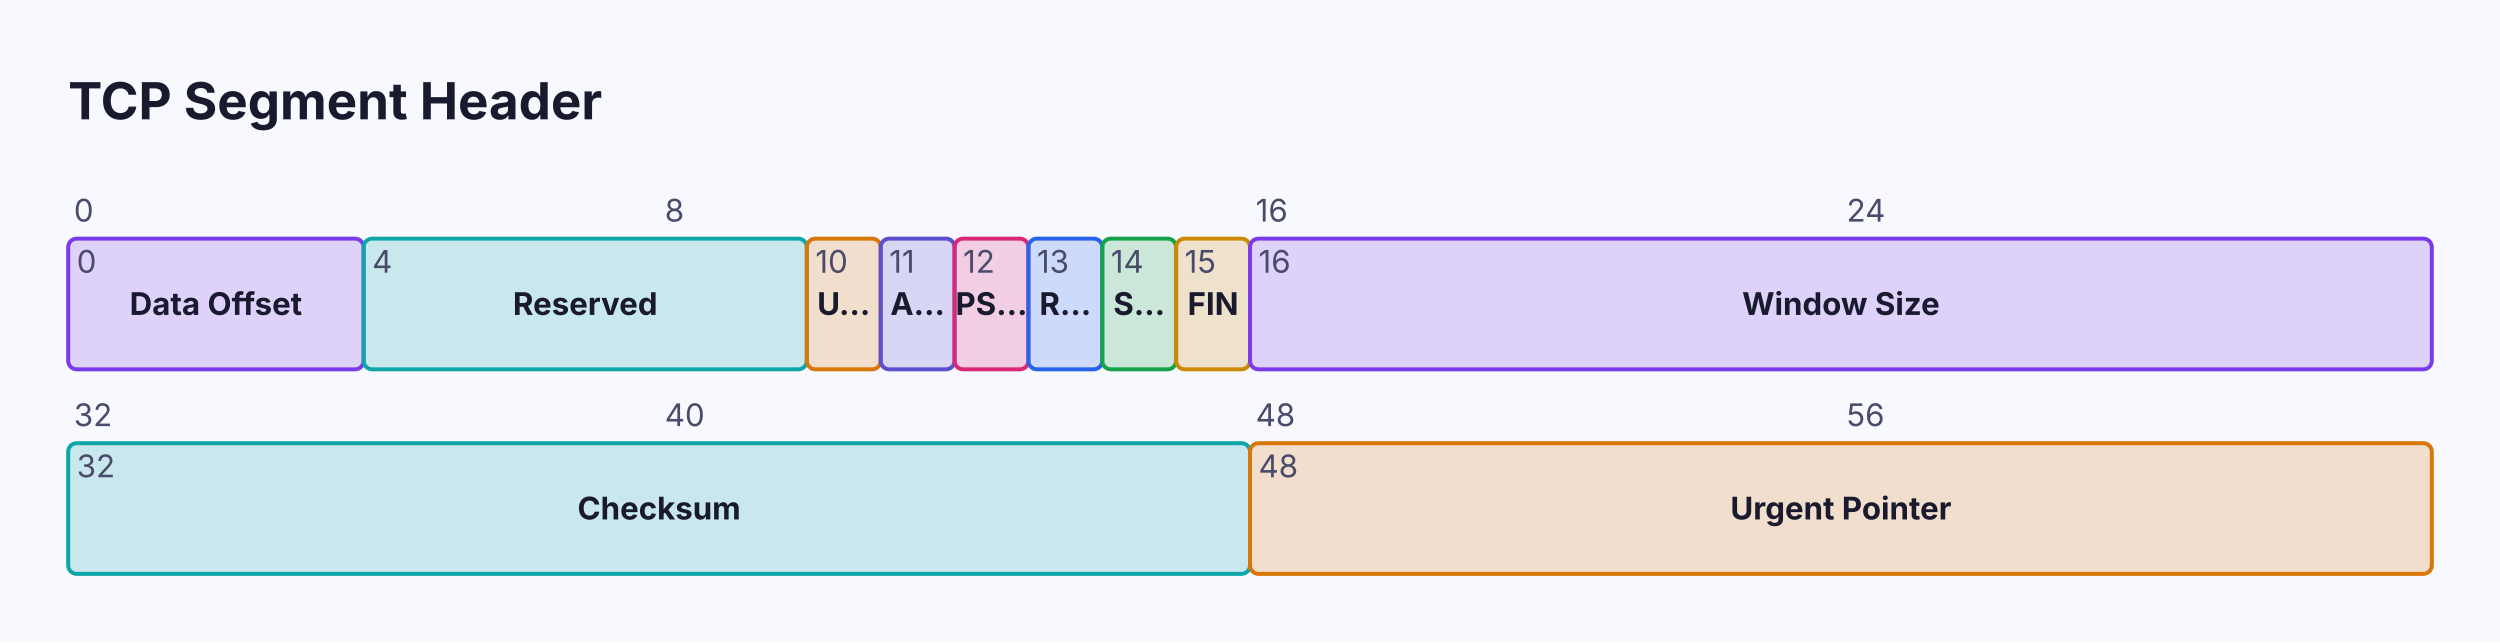
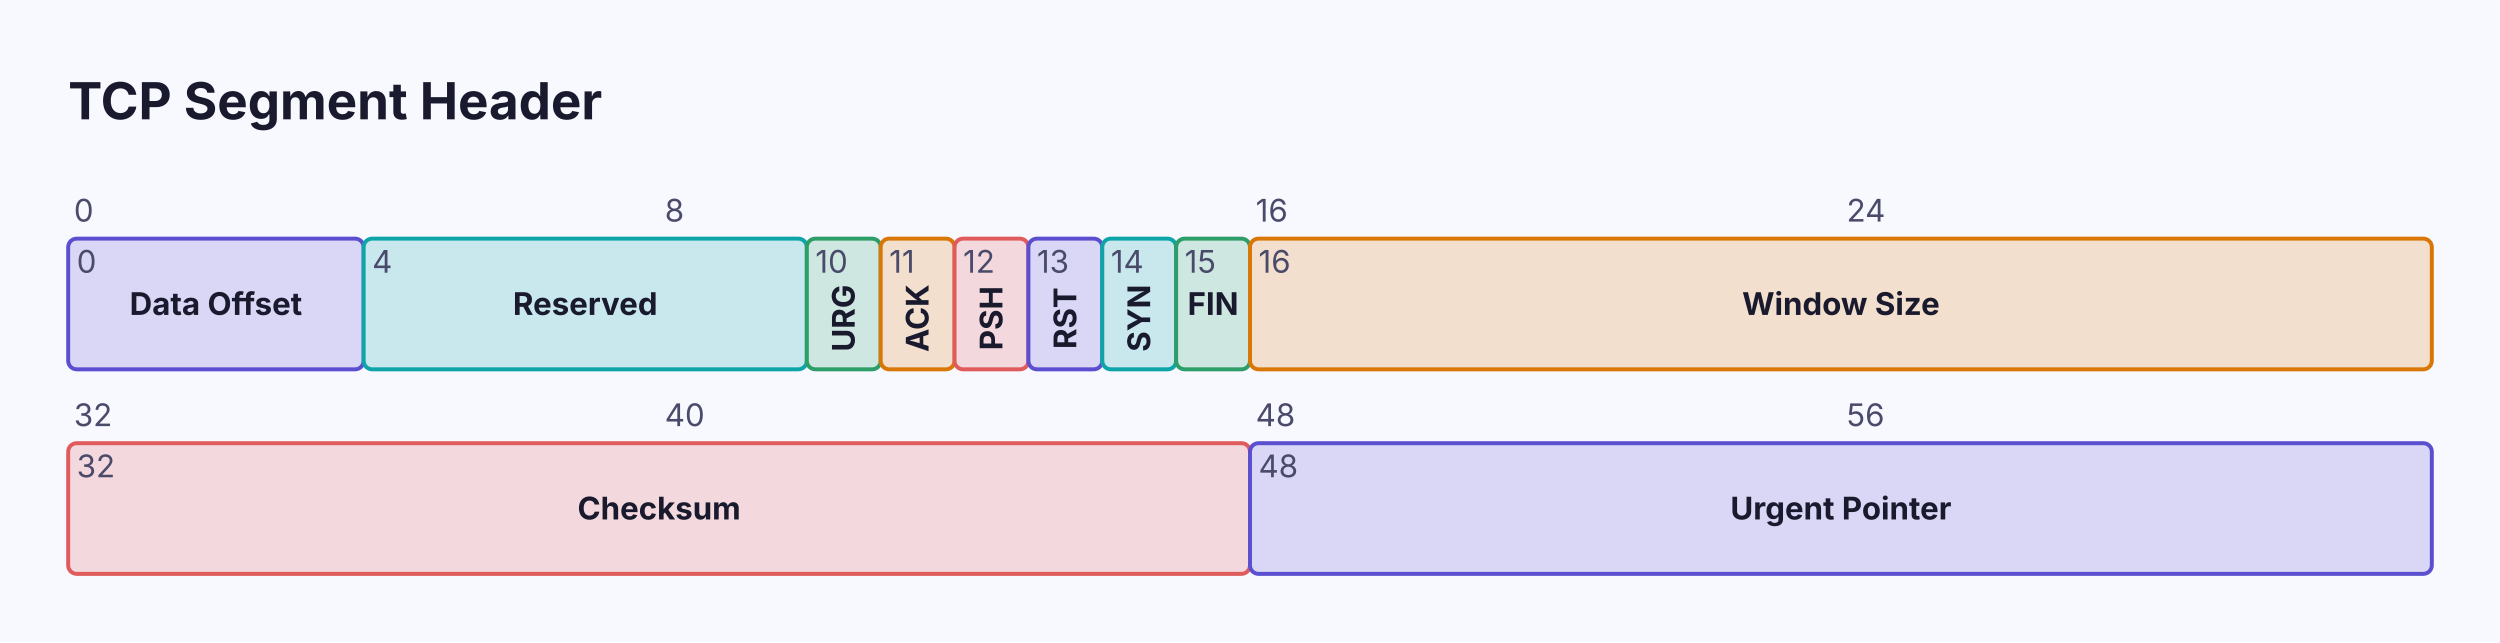
<svg xmlns="http://www.w3.org/2000/svg" viewBox="0 0 880 226" width="880" height="226">
-   <rect width="100%" height="100%" fill="#F8F9FF" />
+   <rect x="0" y="0" width="880" height="226" fill="#F8F9FF" />
  <text x="24" y="42" font-size="18" font-family="Inter, system-ui, -apple-system, sans-serif" fill="#1A1A2E" font-weight="bold">TCP Segment Header</text>
  <text x="26" y="78" font-size="11" font-family="Inter, system-ui, -apple-system, sans-serif" fill="#4A4A6A">0</text>
  <text x="234" y="78" font-size="11" font-family="Inter, system-ui, -apple-system, sans-serif" fill="#4A4A6A">8</text>
  <text x="442" y="78" font-size="11" font-family="Inter, system-ui, -apple-system, sans-serif" fill="#4A4A6A">16</text>
  <text x="650" y="78" font-size="11" font-family="Inter, system-ui, -apple-system, sans-serif" fill="#4A4A6A">24</text>
  <text x="26" y="150" font-size="11" font-family="Inter, system-ui, -apple-system, sans-serif" fill="#4A4A6A">32</text>
  <text x="234" y="150" font-size="11" font-family="Inter, system-ui, -apple-system, sans-serif" fill="#4A4A6A">40</text>
  <text x="442" y="150" font-size="11" font-family="Inter, system-ui, -apple-system, sans-serif" fill="#4A4A6A">48</text>
  <text x="650" y="150" font-size="11" font-family="Inter, system-ui, -apple-system, sans-serif" fill="#4A4A6A">56</text>
-   <rect x="24" y="84" width="104" height="46" fill="#7C3AED33" stroke="#7C3AED" stroke-width="1.4" rx="3" />
+   <rect x="24" y="84" width="104" height="46" fill="#d9d7f5" stroke="#5B4FCF" stroke-width="1.4" rx="3" />
  <text x="76" y="110.85" font-size="11" font-family="Inter, system-ui, -apple-system, sans-serif" fill="#1A1A2E" text-anchor="middle" font-weight="bold">Data Offset</text>
  <text x="27" y="96" font-size="11" font-family="Inter, system-ui, -apple-system, sans-serif" fill="#4A4A6A">0</text>
-   <rect x="128" y="84" width="156" height="46" fill="#0EA5A833" stroke="#0EA5A8" stroke-width="1.4" rx="3" />
+   <rect x="128" y="84" width="156" height="46" fill="#c9e8ee" stroke="#0EA5A8" stroke-width="1.4" rx="3" />
  <text x="206" y="110.85" font-size="11" font-family="Inter, system-ui, -apple-system, sans-serif" fill="#1A1A2E" text-anchor="middle" font-weight="bold">Reserved</text>
  <text x="131" y="96" font-size="11" font-family="Inter, system-ui, -apple-system, sans-serif" fill="#4A4A6A">4</text>
-   <rect x="284" y="84" width="26" height="46" fill="#D9770633" stroke="#D97706" stroke-width="1.4" rx="3" />
-   <text x="297" y="110.85" font-size="11" font-family="Inter, system-ui, -apple-system, sans-serif" fill="#1A1A2E" text-anchor="middle" font-weight="bold">U…</text>
+   <rect x="284" y="84" width="26" height="46" fill="#cfe7e1" stroke="#2D9E67" stroke-width="1.4" rx="3" />
+   <g transform="rotate(-90 297 112)">
+     <text x="297" y="115.85" font-size="11" font-family="Inter, system-ui, -apple-system, sans-serif" fill="#1A1A2E" text-anchor="middle" font-weight="bold">URG</text>
+   </g>
  <text x="287" y="96" font-size="11" font-family="Inter, system-ui, -apple-system, sans-serif" fill="#4A4A6A">10</text>
-   <rect x="310" y="84" width="26" height="46" fill="#5B4FCF33" stroke="#5B4FCF" stroke-width="1.4" rx="3" />
-   <text x="323" y="110.85" font-size="11" font-family="Inter, system-ui, -apple-system, sans-serif" fill="#1A1A2E" text-anchor="middle" font-weight="bold">A…</text>
+   <rect x="310" y="84" width="26" height="46" fill="#f2dfcd" stroke="#D97706" stroke-width="1.4" rx="3" />
+   <g transform="rotate(-90 323 112)">
+     <text x="323" y="115.85" font-size="11" font-family="Inter, system-ui, -apple-system, sans-serif" fill="#1A1A2E" text-anchor="middle" font-weight="bold">ACK</text>
+   </g>
  <text x="313" y="96" font-size="11" font-family="Inter, system-ui, -apple-system, sans-serif" fill="#4A4A6A">11</text>
-   <rect x="336" y="84" width="26" height="46" fill="#DB277733" stroke="#DB2777" stroke-width="1.4" rx="3" />
-   <text x="349" y="110.85" font-size="11" font-family="Inter, system-ui, -apple-system, sans-serif" fill="#1A1A2E" text-anchor="middle" font-weight="bold">PS…</text>
+   <rect x="336" y="84" width="26" height="46" fill="#f3d9de" stroke="#E05B5B" stroke-width="1.4" rx="3" />
+   <g transform="rotate(-90 349 112)">
+     <text x="349" y="115.85" font-size="11" font-family="Inter, system-ui, -apple-system, sans-serif" fill="#1A1A2E" text-anchor="middle" font-weight="bold">PSH</text>
+   </g>
  <text x="339" y="96" font-size="11" font-family="Inter, system-ui, -apple-system, sans-serif" fill="#4A4A6A">12</text>
-   <rect x="362" y="84" width="26" height="46" fill="#2563EB33" stroke="#2563EB" stroke-width="1.4" rx="3" />
-   <text x="375" y="110.85" font-size="11" font-family="Inter, system-ui, -apple-system, sans-serif" fill="#1A1A2E" text-anchor="middle" font-weight="bold">R…</text>
+   <rect x="362" y="84" width="26" height="46" fill="#d9d7f5" stroke="#5B4FCF" stroke-width="1.4" rx="3" />
+   <g transform="rotate(-90 375 112)">
+     <text x="375" y="115.85" font-size="11" font-family="Inter, system-ui, -apple-system, sans-serif" fill="#1A1A2E" text-anchor="middle" font-weight="bold">RST</text>
+   </g>
  <text x="365" y="96" font-size="11" font-family="Inter, system-ui, -apple-system, sans-serif" fill="#4A4A6A">13</text>
-   <rect x="388" y="84" width="26" height="46" fill="#16A34A33" stroke="#16A34A" stroke-width="1.4" rx="3" />
-   <text x="401" y="110.85" font-size="11" font-family="Inter, system-ui, -apple-system, sans-serif" fill="#1A1A2E" text-anchor="middle" font-weight="bold">S…</text>
+   <rect x="388" y="84" width="26" height="46" fill="#c9e8ee" stroke="#0EA5A8" stroke-width="1.4" rx="3" />
+   <g transform="rotate(-90 401 112)">
+     <text x="401" y="115.85" font-size="11" font-family="Inter, system-ui, -apple-system, sans-serif" fill="#1A1A2E" text-anchor="middle" font-weight="bold">SYN</text>
+   </g>
  <text x="391" y="96" font-size="11" font-family="Inter, system-ui, -apple-system, sans-serif" fill="#4A4A6A">14</text>
-   <rect x="414" y="84" width="26" height="46" fill="#CA8A0433" stroke="#CA8A04" stroke-width="1.4" rx="3" />
+   <rect x="414" y="84" width="26" height="46" fill="#cfe7e1" stroke="#2D9E67" stroke-width="1.4" rx="3" />
  <text x="427" y="110.85" font-size="11" font-family="Inter, system-ui, -apple-system, sans-serif" fill="#1A1A2E" text-anchor="middle" font-weight="bold">FIN</text>
  <text x="417" y="96" font-size="11" font-family="Inter, system-ui, -apple-system, sans-serif" fill="#4A4A6A">15</text>
-   <rect x="440" y="84" width="416" height="46" fill="#7C3AED33" stroke="#7C3AED" stroke-width="1.4" rx="3" />
+   <rect x="440" y="84" width="416" height="46" fill="#f2dfcd" stroke="#D97706" stroke-width="1.4" rx="3" />
  <text x="648" y="110.85" font-size="11" font-family="Inter, system-ui, -apple-system, sans-serif" fill="#1A1A2E" text-anchor="middle" font-weight="bold">Window Size</text>
  <text x="443" y="96" font-size="11" font-family="Inter, system-ui, -apple-system, sans-serif" fill="#4A4A6A">16</text>
-   <rect x="24" y="156" width="416" height="46" fill="#0EA5A833" stroke="#0EA5A8" stroke-width="1.4" rx="3" />
+   <rect x="24" y="156" width="416" height="46" fill="#f3d9de" stroke="#E05B5B" stroke-width="1.4" rx="3" />
  <text x="232" y="182.85" font-size="11" font-family="Inter, system-ui, -apple-system, sans-serif" fill="#1A1A2E" text-anchor="middle" font-weight="bold">Checksum</text>
  <text x="27" y="168" font-size="11" font-family="Inter, system-ui, -apple-system, sans-serif" fill="#4A4A6A">32</text>
-   <rect x="440" y="156" width="416" height="46" fill="#D9770633" stroke="#D97706" stroke-width="1.4" rx="3" />
+   <rect x="440" y="156" width="416" height="46" fill="#d9d7f5" stroke="#5B4FCF" stroke-width="1.4" rx="3" />
  <text x="648" y="182.85" font-size="11" font-family="Inter, system-ui, -apple-system, sans-serif" fill="#1A1A2E" text-anchor="middle" font-weight="bold">Urgent Pointer</text>
  <text x="443" y="168" font-size="11" font-family="Inter, system-ui, -apple-system, sans-serif" fill="#4A4A6A">48</text>
</svg>
